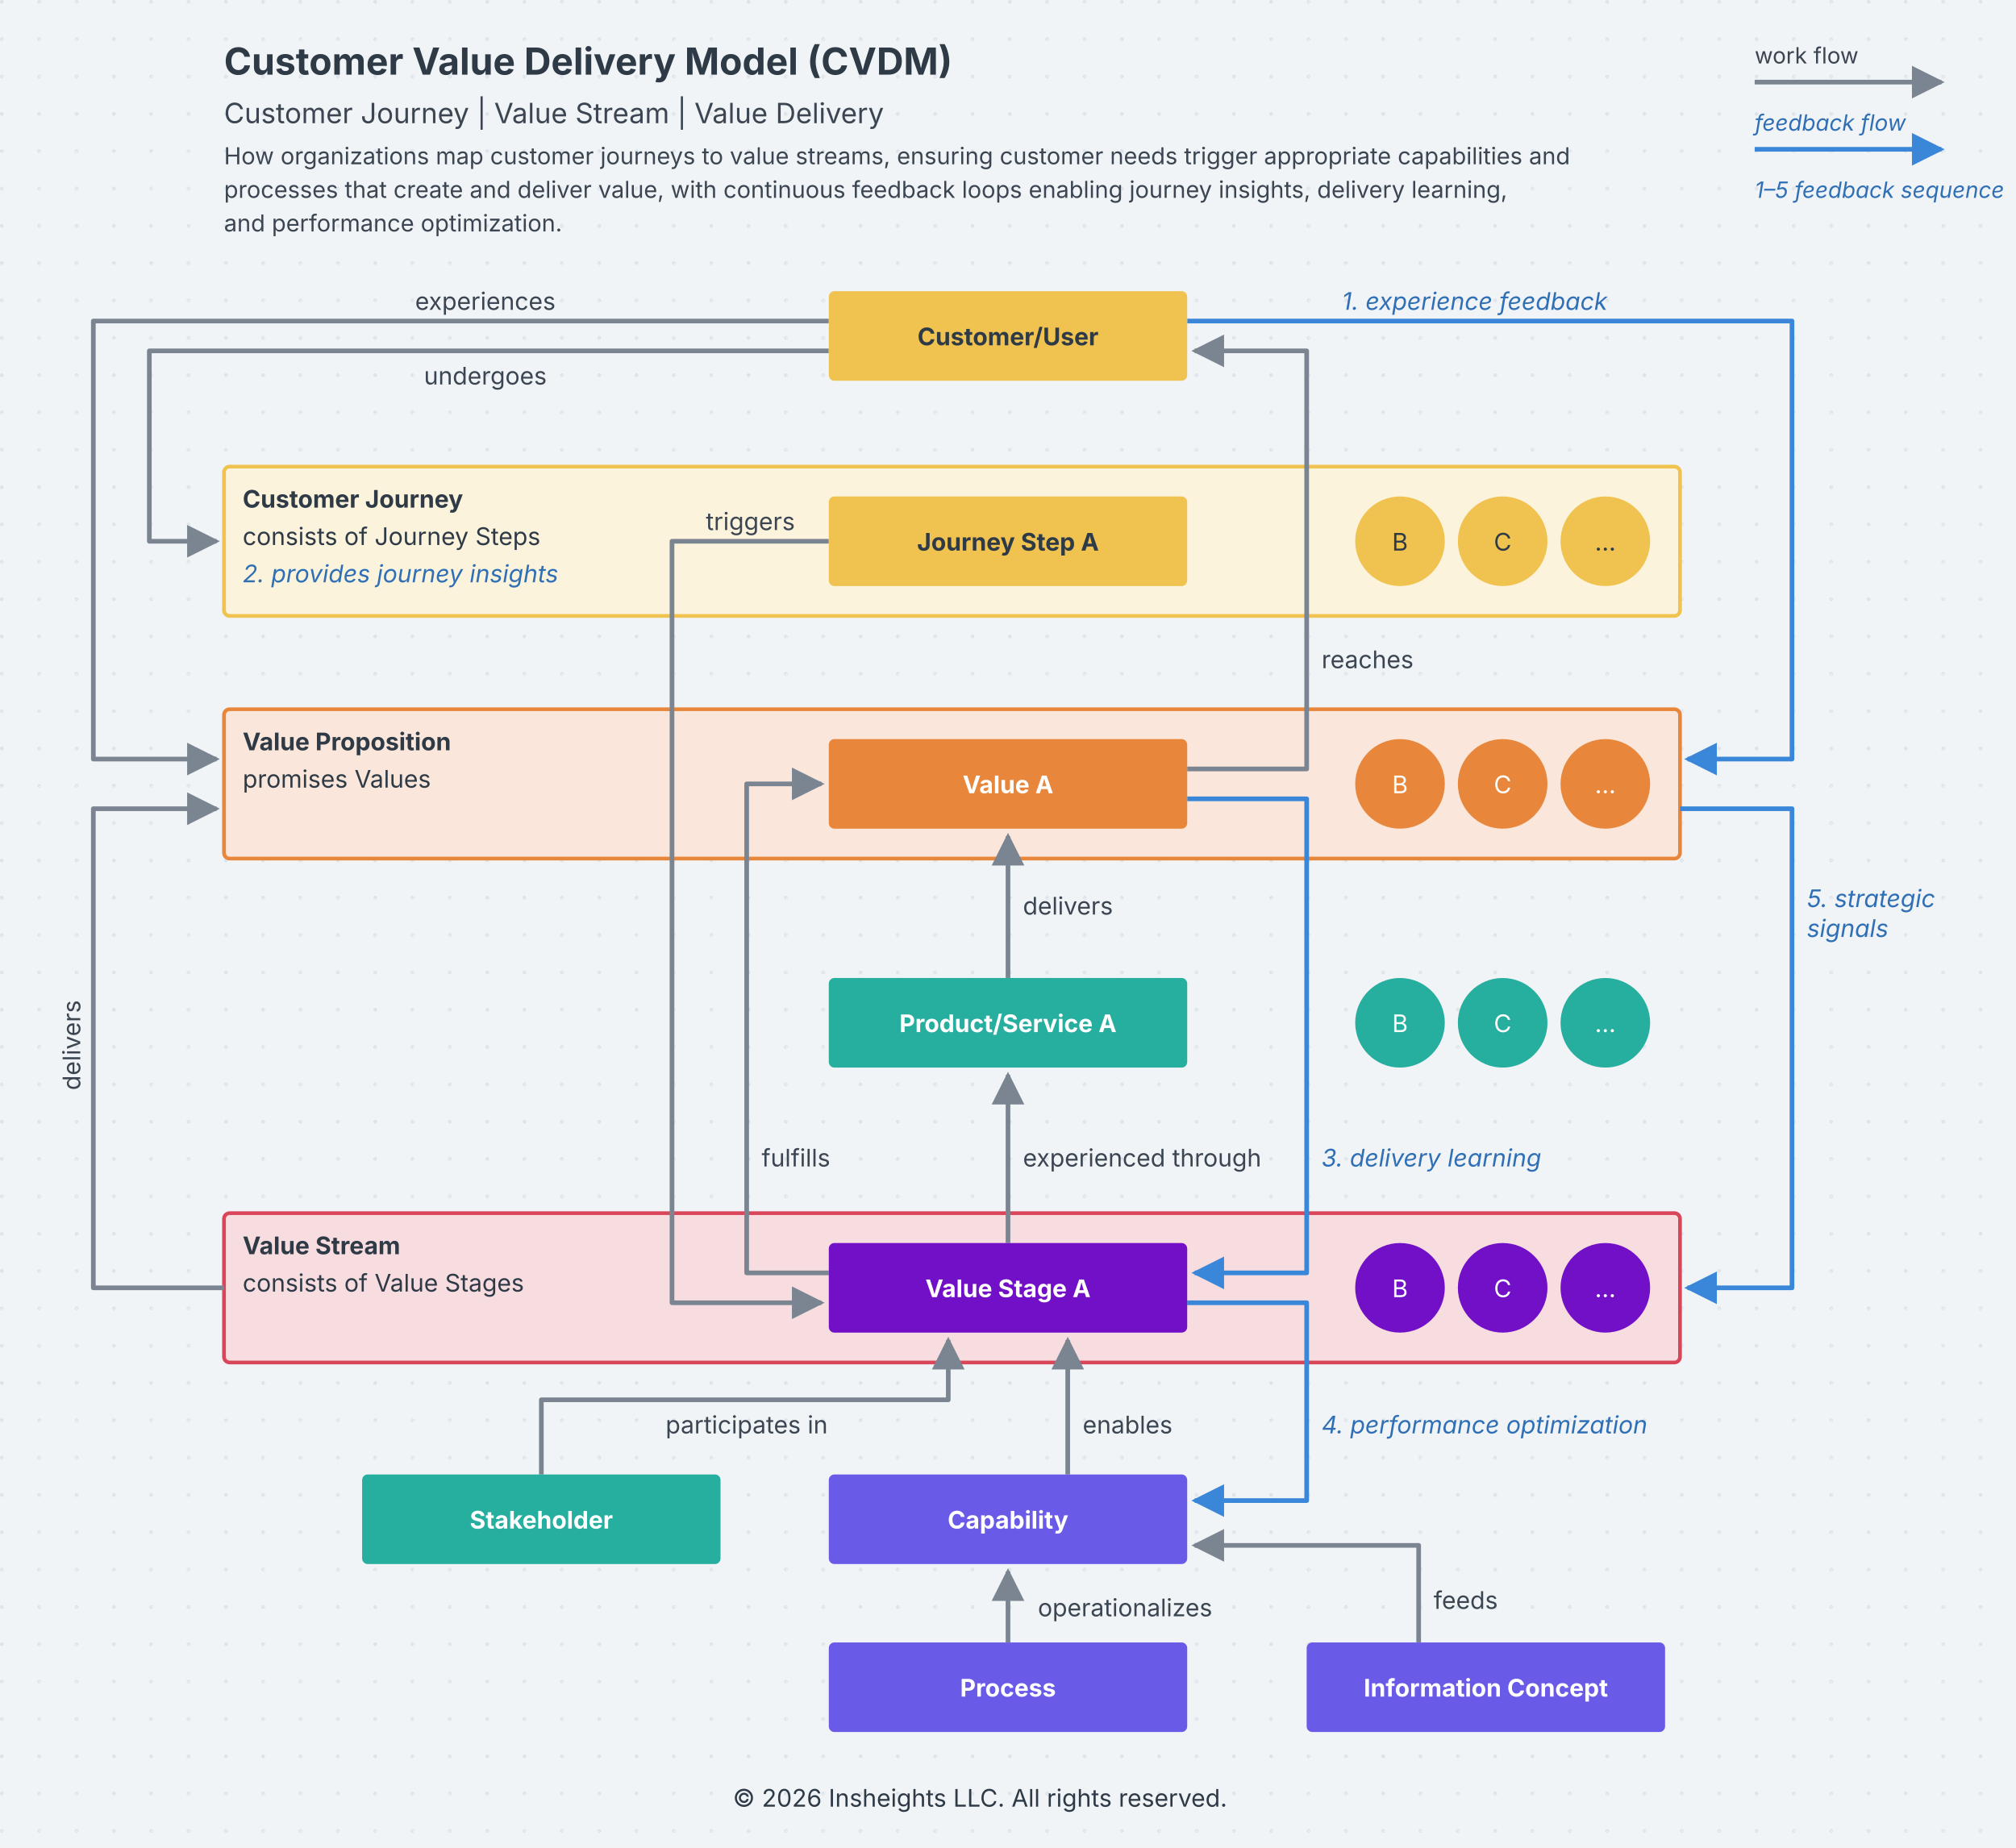
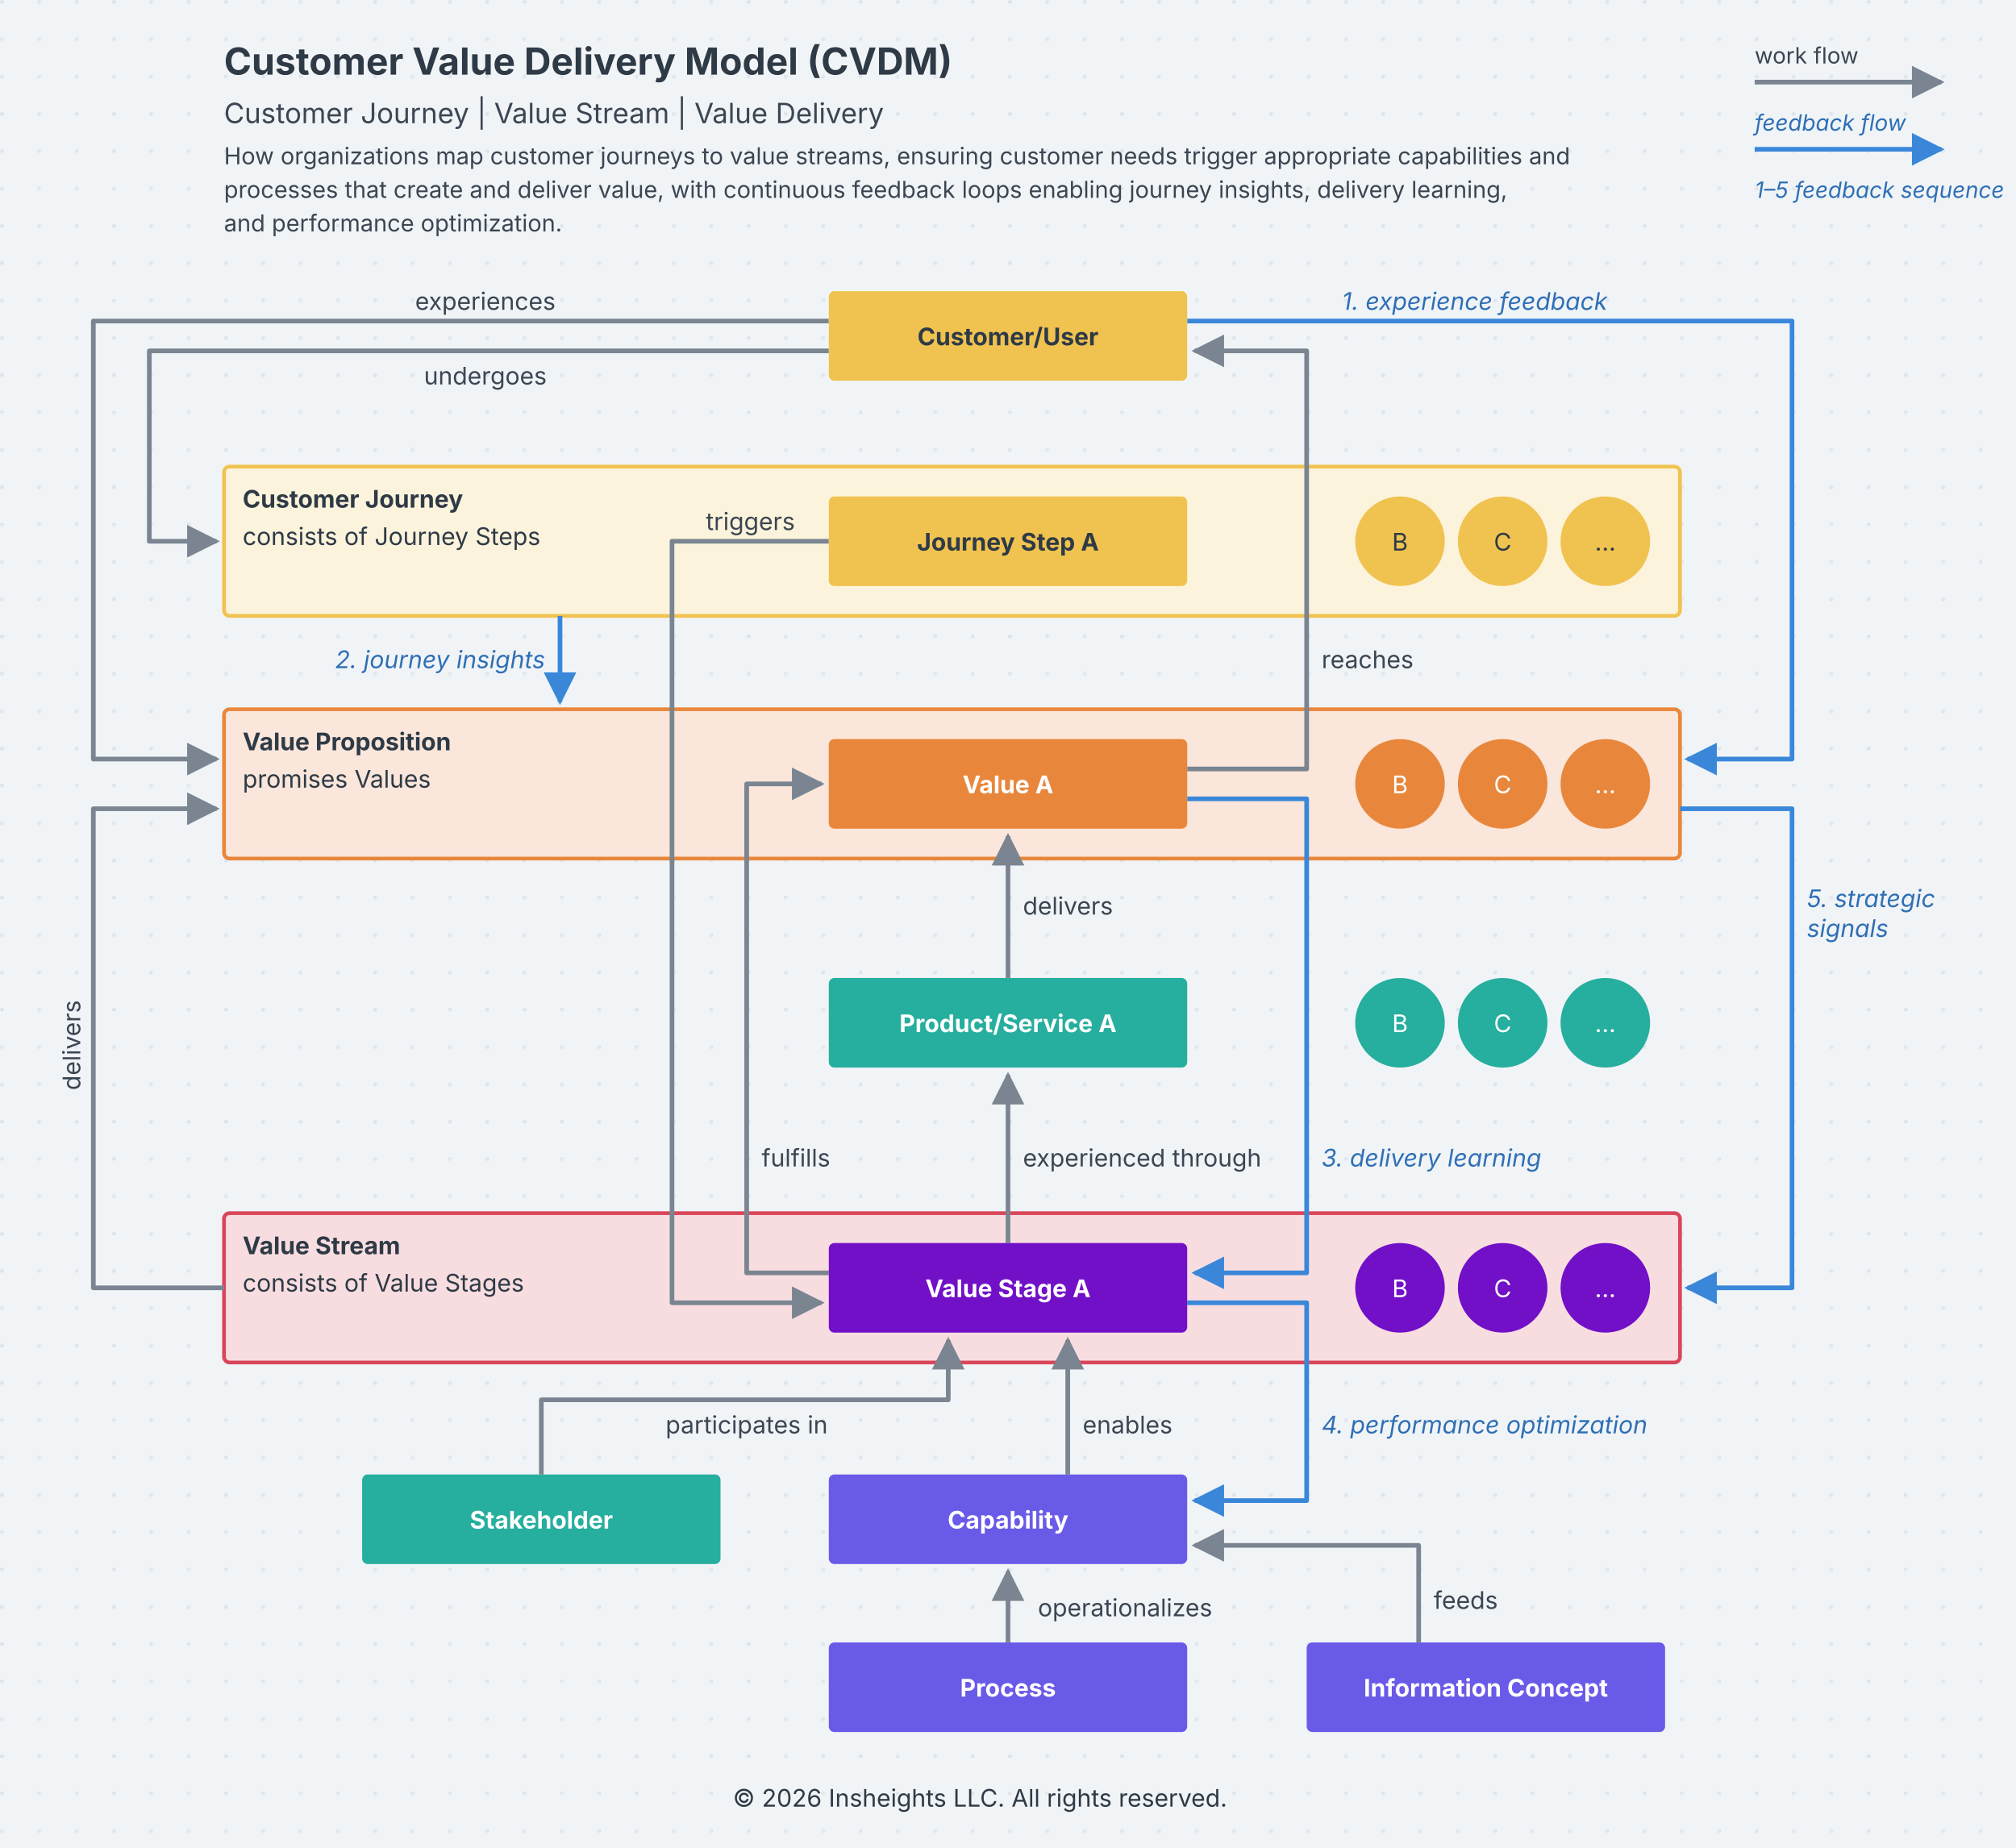
<svg xmlns="http://www.w3.org/2000/svg" width="1080" height="990" viewBox="0 0 1080 990" font-family="Inter, 'Segoe UI', Roboto, Helvetica, Arial, sans-serif">
  <defs>
    <pattern id="dots" width="20" height="20" patternUnits="userSpaceOnUse">
      <circle cx="1" cy="1" r="1" fill="#DCE2E8" />
    </pattern>
    <marker id="ag" viewBox="0 0 10 10" refX="9" refY="5" markerWidth="7" markerHeight="7" orient="auto-start-reverse">
      <path d="M0,0 L10,5 L0,10 z" fill="#7A8591" />
    </marker>
    <marker id="ab" viewBox="0 0 10 10" refX="9" refY="5" markerWidth="7" markerHeight="7" orient="auto-start-reverse">
      <path d="M0,0 L10,5 L0,10 z" fill="#3A87D9" />
    </marker>
    <style>
      .work  { fill: none; stroke: #7A8591; stroke-width: 2.5; stroke-linejoin: round; marker-end: url(#ag); }
      .fb    { fill: none; stroke: #3A87D9; stroke-width: 2.5; stroke-linejoin: round; marker-end: url(#ab); }
      .lbl   { font-size: 13px; fill: #3B4652; }
      .lblf  { font-size: 13px; fill: #2F6FB5; font-style: italic; }
      .h     { font-size: 13px; font-weight: 700; }
      .t     { font-size: 13px; }
      .ti    { font-size: 13px; font-style: italic; }
      .c     { font-size: 13px; font-weight: 700; text-anchor: middle; }
      .ct    { font-size: 13px; text-anchor: middle; }
      .dark  { fill: #2E3A46; }
      .wht   { fill: #FFFFFF; }
    </style>
  </defs>
  <rect width="1080" height="990" fill="#F1F4F7" />
  <rect width="1080" height="990" fill="url(#dots)" />
  <text x="120" y="40" font-size="20" font-weight="700" fill="#2E3A46">Customer Value Delivery Model (CVDM)</text>
  <text x="120" y="66" font-size="15" fill="#3B4652">Customer Journey | Value Stream | Value Delivery</text>
  <text x="120" y="88" font-size="12.5" fill="#3B4652">How organizations map customer journeys to value streams, ensuring customer needs trigger appropriate capabilities and</text>
  <text x="120" y="106" font-size="12.5" fill="#3B4652">processes that create and deliver value, with continuous feedback loops enabling journey insights, delivery learning,</text>
  <text x="120" y="124" font-size="12.5" fill="#3B4652">and performance optimization.</text>
  <rect x="120" y="250" width="780" height="80" rx="3" fill="#FCF3DC" stroke="#F0C350" stroke-width="2" />
  <text class="h dark" x="130" y="272">Customer Journey</text>
  <text class="t dark" x="130" y="292">consists of Journey Steps</text>
-   <text class="ti" x="130" y="312" fill="#2F6FB5">2. provides journey insights</text>
  <rect x="120" y="380" width="780" height="80" rx="3" fill="#FAE6DA" stroke="#E8873C" stroke-width="2" />
  <text class="h dark" x="130" y="402">Value Proposition</text>
  <text class="t dark" x="130" y="422">promises Values</text>
  <rect x="120" y="650" width="780" height="80" rx="3" fill="#F8DDE0" stroke="#D9465A" stroke-width="2" />
  <text class="h dark" x="130" y="672">Value Stream</text>
  <text class="t dark" x="130" y="692">consists of Value Stages</text>
  <path class="work" d="M444,172 H50 V406.7 H116" />
  <text class="lbl" x="260" y="166" text-anchor="middle">experiences</text>
  <path class="work" d="M444,188 H80 V290 H116" />
  <text class="lbl" x="260" y="206" text-anchor="middle">undergoes</text>
  <path class="work" d="M120,690 H50 V433.3 H116" />
  <text class="lbl" transform="translate(43,560) rotate(-90)" text-anchor="middle">delivers</text>
  <path class="work" d="M444,290 H360 V698 H440" />
  <text class="lbl" x="402" y="284" text-anchor="middle">triggers</text>
  <path class="work" d="M444,682 H400 V420 H440" />
  <text class="lbl" x="408" y="625">fulfills</text>
  <path class="work" d="M540,524 V448" />
  <text class="lbl" x="548" y="490">delivers</text>
  <path class="work" d="M540,666 V576" />
  <text class="lbl" x="548" y="625">experienced through</text>
  <path class="work" d="M636,412 H700 V188 H640" />
  <text class="lbl" x="708" y="358">reaches</text>
  <path class="work" d="M290,790 V750 H508 V718" />
  <text class="lbl" x="400" y="768" text-anchor="middle">participates in</text>
  <path class="work" d="M572,790 V718" />
  <text class="lbl" x="580" y="768">enables</text>
  <path class="work" d="M540,880 V842" />
  <text class="lbl" x="556" y="866">operationalizes</text>
+   <path class="fb" d="M300,330 V376" />
+   <text class="lblf" x="292" y="358" text-anchor="end">2. journey insights</text>
  <path class="fb" d="M636,172 H960 V406.7 H904" />
  <text class="lblf" x="790" y="166" text-anchor="middle">1. experience feedback</text>
  <path class="fb" d="M900,433.3 H960 V690 H904" />
  <text class="lblf" x="968" y="486">5. strategic</text>
  <text class="lblf" x="968" y="502">signals</text>
  <path class="fb" d="M636,428 H700 V682 H640" />
  <text class="lblf" x="708" y="625">3. delivery learning</text>
  <path class="fb" d="M636,698 H700 V804 H640" />
  <text class="lblf" x="708" y="768">4. performance optimization</text>
  <rect x="444" y="156" width="192" height="48" rx="3" fill="#F0C350" />
  <text class="c dark" x="540" y="185">Customer/User</text>
  <rect x="444" y="266" width="192" height="48" rx="3" fill="#F0C350" />
  <text class="c dark" x="540" y="295">Journey Step A</text>
  <circle cx="750" cy="290" r="24" fill="#F0C350" />
  <text class="ct dark" x="750" y="295">B</text>
  <circle cx="805" cy="290" r="24" fill="#F0C350" />
  <text class="ct dark" x="805" y="295">C</text>
  <circle cx="860" cy="290" r="24" fill="#F0C350" />
  <text class="ct dark" x="860" y="295">…</text>
  <rect x="444" y="396" width="192" height="48" rx="3" fill="#E8873C" />
  <text class="c wht" x="540" y="425">Value A</text>
  <circle cx="750" cy="420" r="24" fill="#E8873C" />
  <text class="ct wht" x="750" y="425">B</text>
  <circle cx="805" cy="420" r="24" fill="#E8873C" />
  <text class="ct wht" x="805" y="425">C</text>
  <circle cx="860" cy="420" r="24" fill="#E8873C" />
  <text class="ct wht" x="860" y="425">…</text>
  <rect x="444" y="524" width="192" height="48" rx="3" fill="#26AE9E" />
  <text class="c wht" x="540" y="553">Product/Service A</text>
  <circle cx="750" cy="548" r="24" fill="#26AE9E" />
  <text class="ct wht" x="750" y="553">B</text>
  <circle cx="805" cy="548" r="24" fill="#26AE9E" />
  <text class="ct wht" x="805" y="553">C</text>
  <circle cx="860" cy="548" r="24" fill="#26AE9E" />
  <text class="ct wht" x="860" y="553">…</text>
  <rect x="444" y="666" width="192" height="48" rx="3" fill="#7210C8" />
  <text class="c wht" x="540" y="695">Value Stage A</text>
  <circle cx="750" cy="690" r="24" fill="#7210C8" />
  <text class="ct wht" x="750" y="695">B</text>
  <circle cx="805" cy="690" r="24" fill="#7210C8" />
  <text class="ct wht" x="805" y="695">C</text>
  <circle cx="860" cy="690" r="24" fill="#7210C8" />
  <text class="ct wht" x="860" y="695">…</text>
  <rect x="194" y="790" width="192" height="48" rx="3" fill="#26AE9E" />
  <text class="c wht" x="290" y="819">Stakeholder</text>
  <rect x="444" y="790" width="192" height="48" rx="3" fill="#6A5AE8" />
  <text class="c wht" x="540" y="819">Capability</text>
  <rect x="444" y="880" width="192" height="48" rx="3" fill="#6A5AE8" />
  <text class="c wht" x="540" y="909">Process</text>
  <path class="work" d="M760,880 V828 H640" />
  <text class="lbl" x="768" y="862">feeds</text>
  <rect x="700" y="880" width="192" height="48" rx="3" fill="#6A5AE8" />
  <text class="c wht" x="796" y="909">Information Concept</text>
  <text x="940" y="34" font-size="12" fill="#3B4652">work flow</text>
  <path class="work" d="M940,44 H1040" />
  <text x="940" y="70" font-size="12" fill="#2F6FB5" font-style="italic">feedback flow</text>
  <path class="fb" d="M940,80 H1040" />
  <text x="940" y="106" font-size="12" fill="#2F6FB5" font-style="italic">1–5 feedback sequence</text>
  <text x="525" y="968" font-size="13" fill="#2E3A46" text-anchor="middle">© 2026 Insheights LLC. All rights reserved.</text>
</svg>
